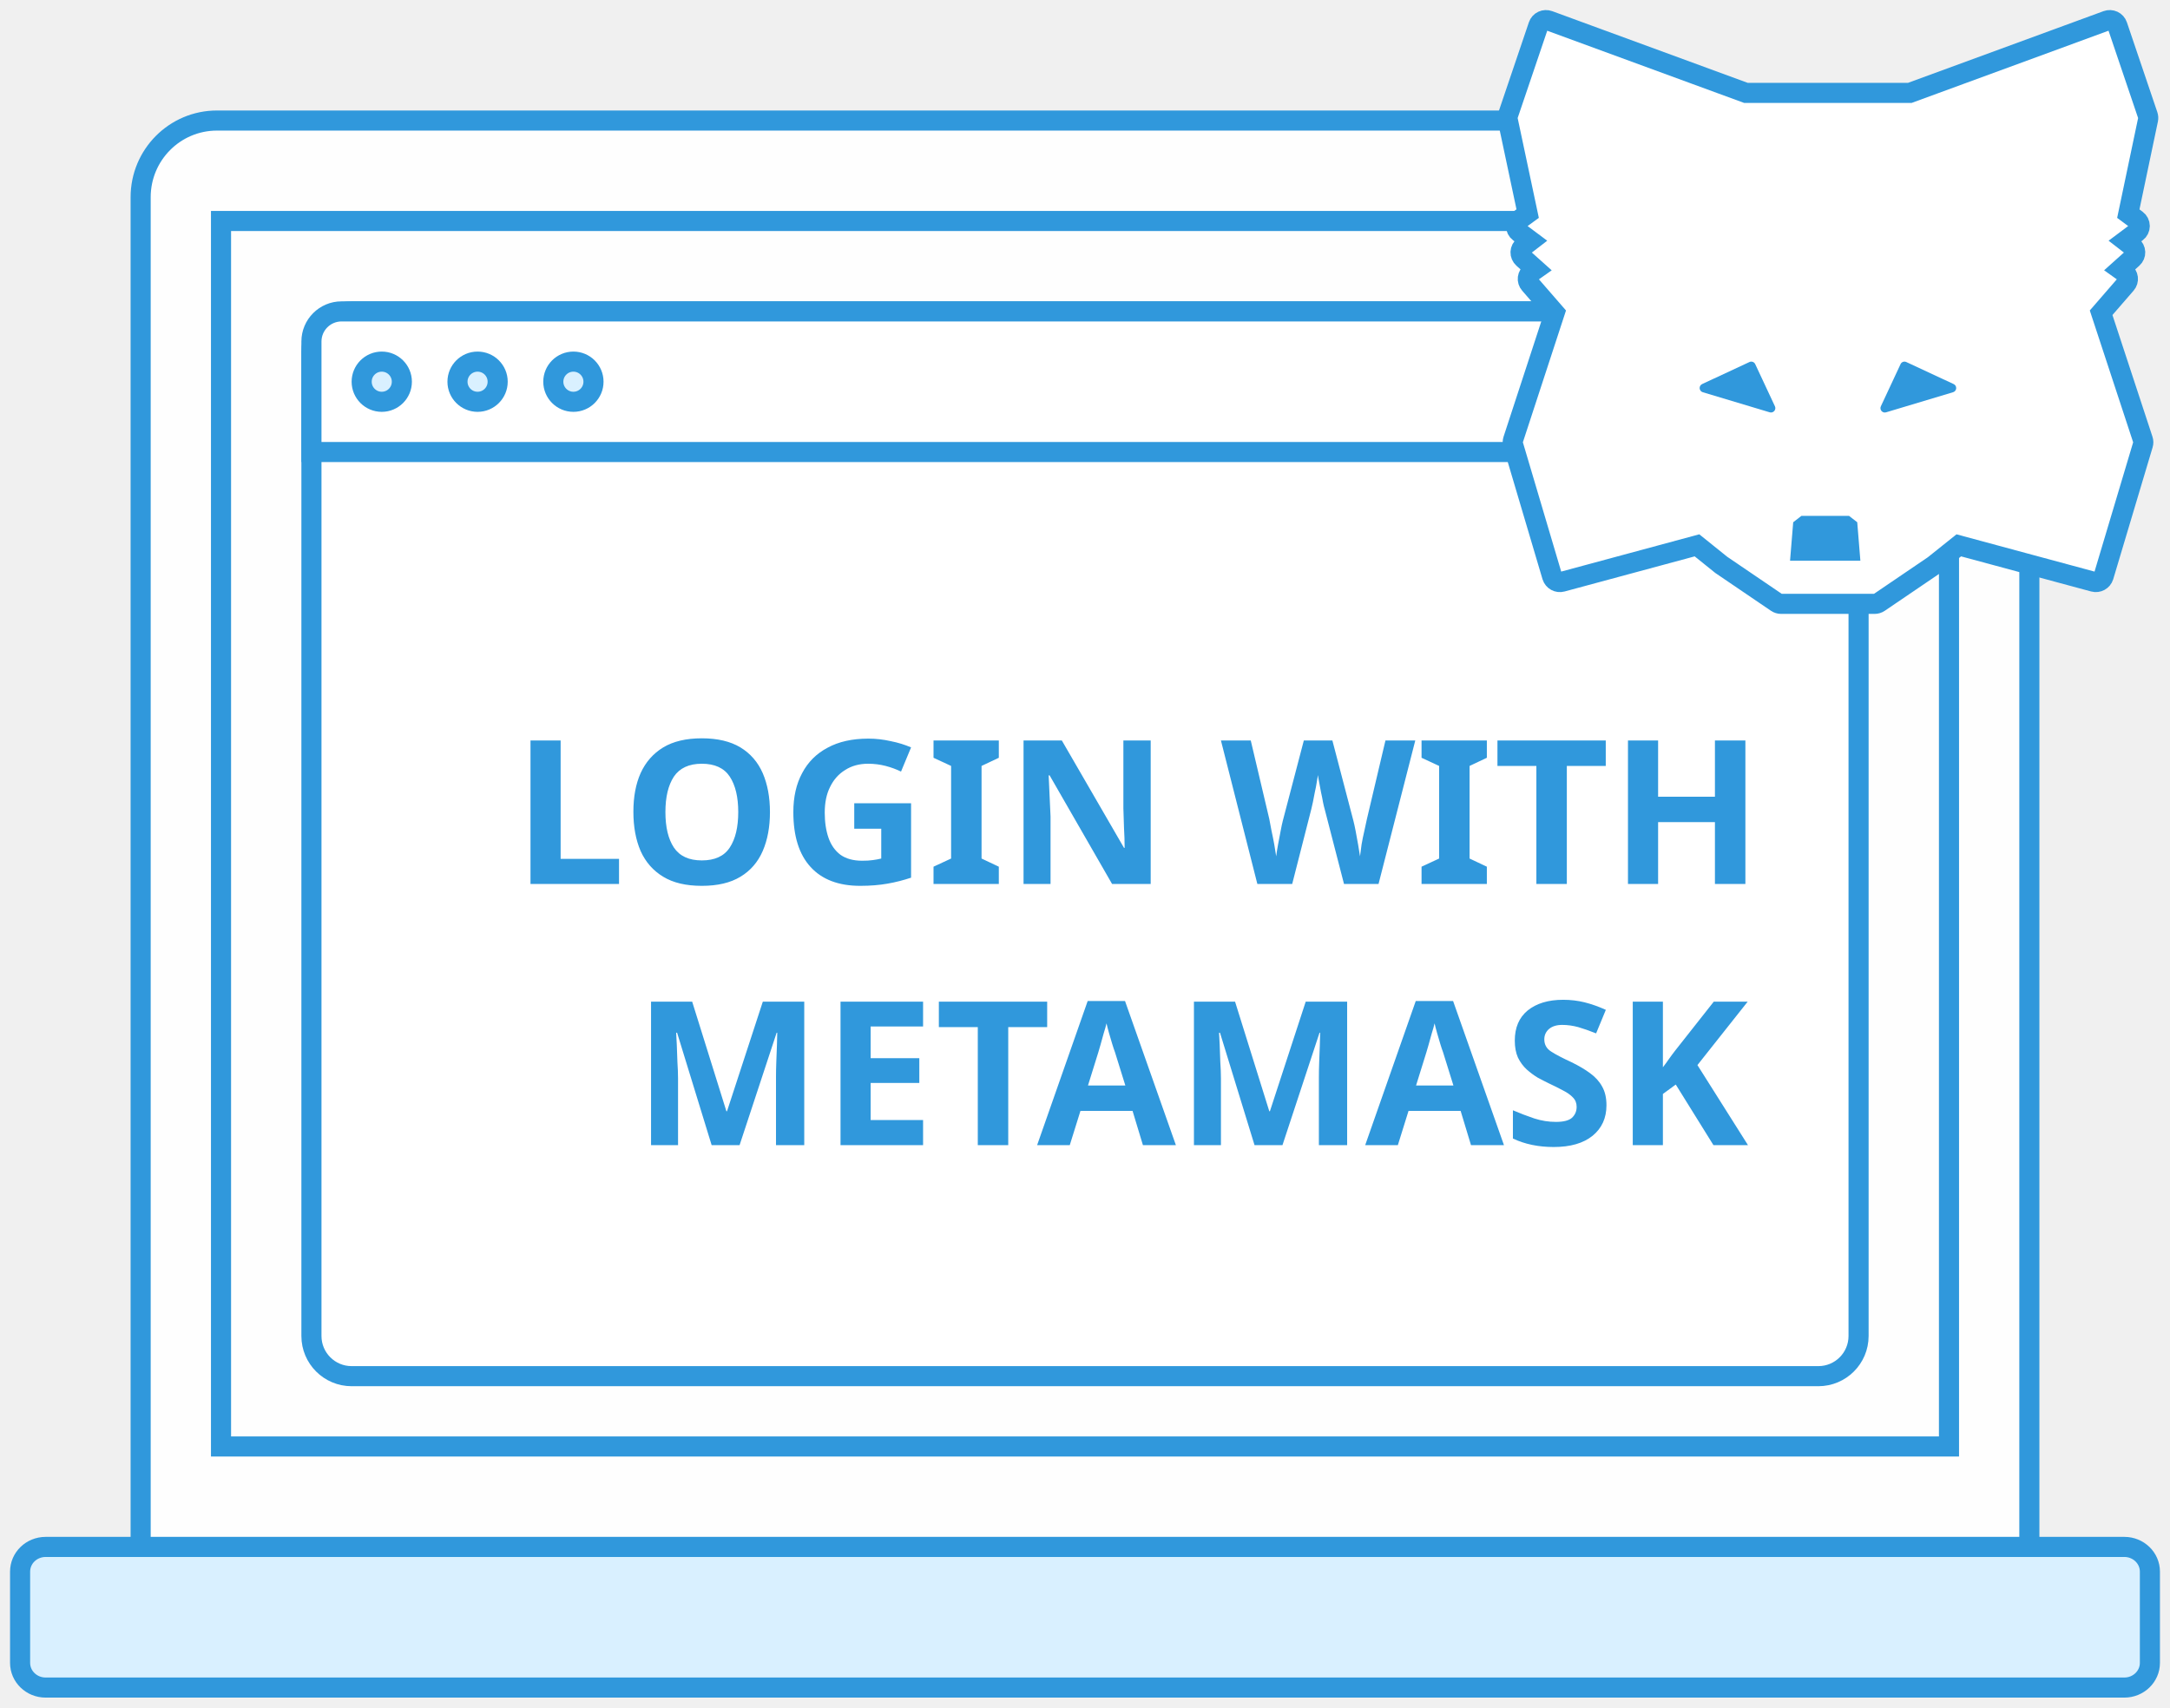
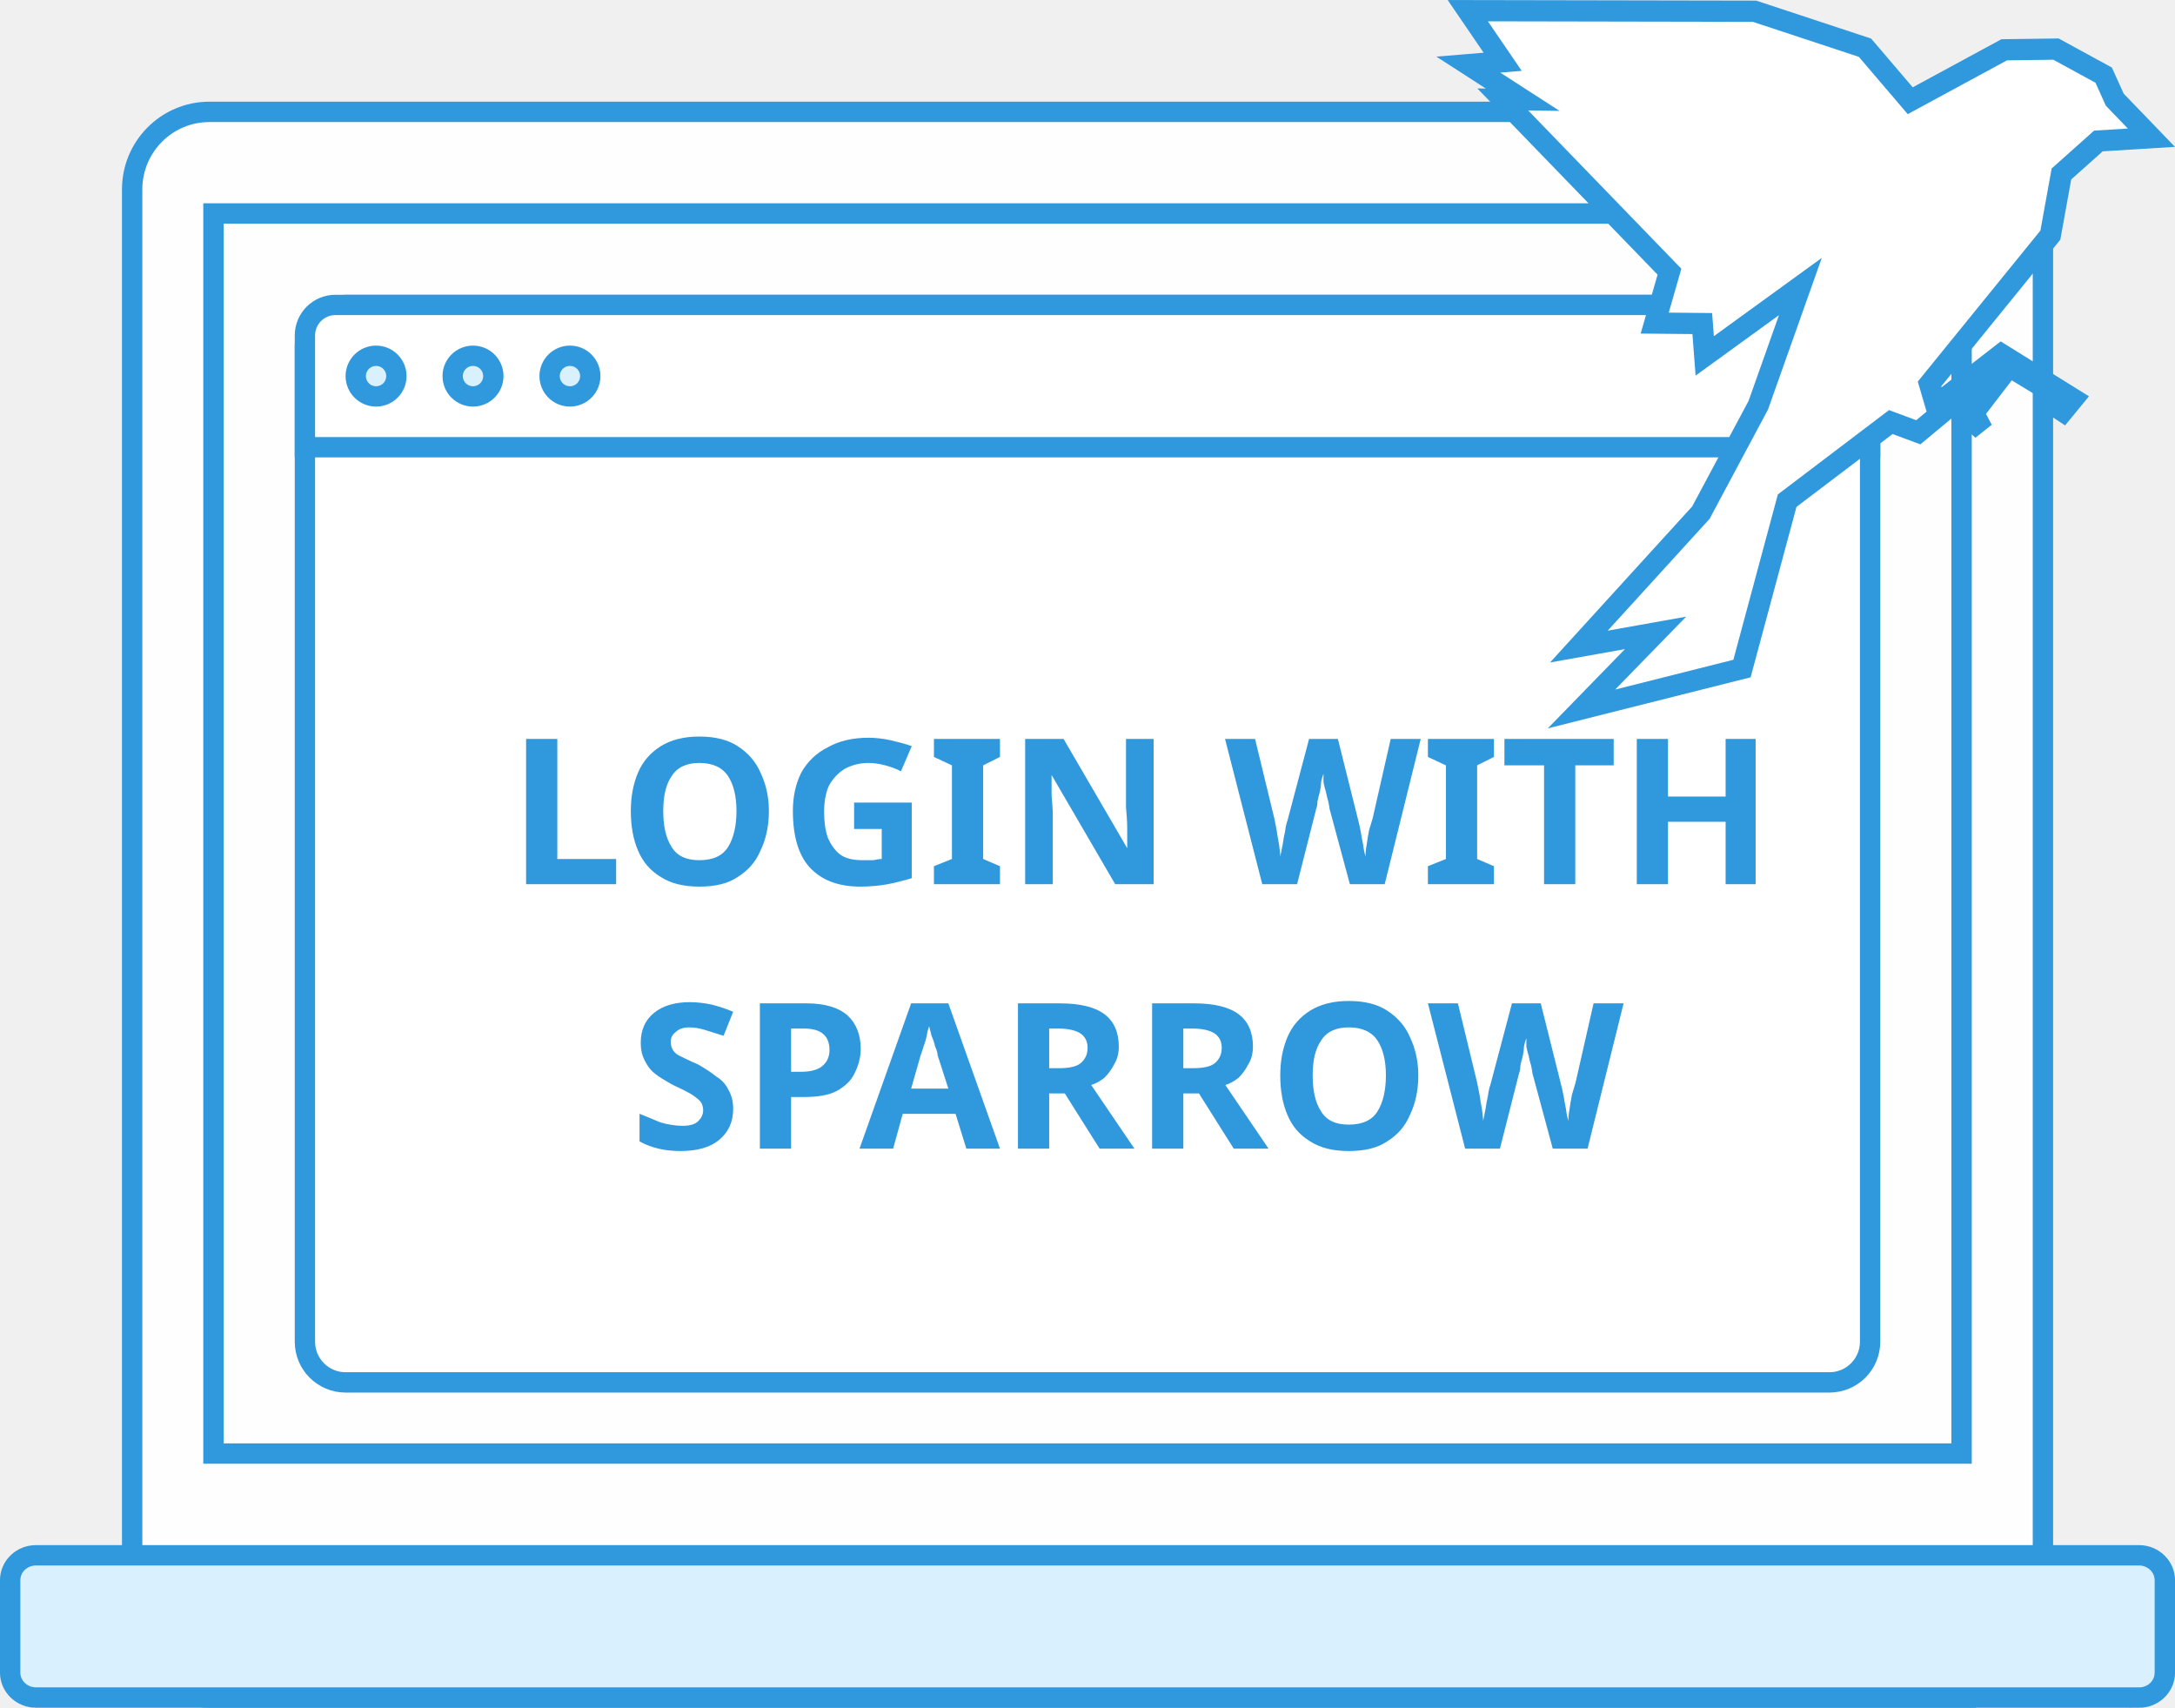
- <svg xmlns="http://www.w3.org/2000/svg" height="85" width="108">
-   <g fill="none" fill-rule="evenodd">
-     <path d="M97.202 84H10.798A3.807 3.807 0 017 80.185V9.815C7 7.708 8.7 6 10.798 6h86.404A3.806 3.806 0 01101 9.815v70.37C101 82.292 99.3 84 97.202 84" fill="#fefefe" />
-     <path d="M97.202 84H10.798A3.807 3.807 0 017 80.185V9.815C7 7.708 8.7 6 10.798 6h86.404A3.806 3.806 0 01101 9.815v70.37C101 82.292 99.3 84 97.202 84z" stroke="#3098dc" />
-     <path d="M105.73 84H2.27C1.568 84 1 83.45 1 82.771V78.23C1 77.549 1.568 77 2.27 77h103.46c.7 0 1.27.55 1.27 1.229v4.542c0 .68-.57 1.229-1.27 1.229" fill="#d9f0ff" />
-     <path d="M105.73 84H2.27C1.568 84 1 83.45 1 82.771V78.23C1 77.549 1.568 77 2.27 77h103.46c.7 0 1.27.55 1.27 1.229v4.542c0 .68-.57 1.229-1.27 1.229z" stroke="#3098dc" />
-     <path d="M11 72h86V11H11z" fill="#fefefe" />
-     <g stroke="#3098dc" transform="translate(1 1)">
-       <path d="M10 71h86V10H10z" />
-       <rect fill="#fff" height="53" rx="2" width="77" x="14.5" y="14.5" />
-       <path d="M14.5 21.5h77V16a1.5 1.5 0 00-1.5-1.5H16a1.5 1.5 0 00-1.5 1.5z" fill="#fff" />
-       <g fill="#d9f0ff">
-         <circle cx="18" cy="18" r="1" />
-         <circle cx="22.769" cy="18" r="1" />
-         <circle cx="27.538" cy="18" r="1" />
+ <svg xmlns="http://www.w3.org/2000/svg" id="svg8" version="1.1" viewBox="0 0 28.31 22.225" height="84" width="107">
+   <defs id="defs2">
+     <clipPath id="clipPath849" clipPathUnits="userSpaceOnUse">
+       <rect y="55.551" x="64.579" height="157.544" width="93.905" id="rect851" style="fill:#1a1a1a;stroke:#333333;stroke-width:0.113;stroke-linecap:round;stroke-linejoin:round" />
+     </clipPath>
+     <clipPath id="clipPath863" clipPathUnits="userSpaceOnUse">
+       <rect ry="3.337" y="55.551" x="64.579" height="157.544" width="93.905" id="rect865" style="fill:#f2f3f4;fill-opacity:1;stroke:none;stroke-width:0.112;stroke-linecap:round;stroke-linejoin:round" />
+     </clipPath>
+     <clipPath clipPathUnits="userSpaceOnUse" id="clipPath34">
+       <path d="M 0,1200 H 1920 V 0 H 0 Z" id="path36" />
+     </clipPath>
+     <clipPath clipPathUnits="userSpaceOnUse" id="clipPath72">
+       <path d="M 0,1200 H 1920 V 0 H 0 Z" id="path74" />
+     </clipPath>
+     <filter x="-0.024" y="-0.156" width="1.048" height="1.438" filterUnits="objectBoundingBox" id="a">
+       <feOffset dy="2" in="SourceAlpha" result="shadowOffsetOuter1" id="feOffset1228" />
+       <feGaussianBlur stdDeviation="2" in="shadowOffsetOuter1" result="shadowBlurOuter1" id="feGaussianBlur1230" />
+       <feComposite in="shadowBlurOuter1" in2="SourceAlpha" operator="out" result="shadowBlurOuter1" id="feComposite1232" />
+       <feColorMatrix values="0 0 0 0 0 0 0 0 0 0 0 0 0 0 0 0 0 0 0.123 0" in="shadowBlurOuter1" id="feColorMatrix1234" />
+     </filter>
+     <path id="b" d="M 0,0 H 294 V 32 H 0 Z" />
+     <clipPath id="clipPath849-7" clipPathUnits="userSpaceOnUse">
+       <rect y="55.551" x="64.579" height="157.544" width="93.905" id="rect851-5" style="fill:#1a1a1a;stroke:#333333;stroke-width:0.113;stroke-linecap:round;stroke-linejoin:round" />
+     </clipPath>
+     <clipPath id="clipPath863-3" clipPathUnits="userSpaceOnUse">
+       <rect ry="3.337" y="55.551" x="64.579" height="157.544" width="93.905" id="rect865-5" style="fill:#f2f3f4;fill-opacity:1;stroke:none;stroke-width:0.112;stroke-linecap:round;stroke-linejoin:round" />
+     </clipPath>
+     <clipPath clipPathUnits="userSpaceOnUse" id="clipPath34-6">
+       <path d="M 0,1200 H 1920 V 0 H 0 Z" id="path36-2" />
+     </clipPath>
+     <clipPath clipPathUnits="userSpaceOnUse" id="clipPath72-9">
+       <path d="M 0,1200 H 1920 V 0 H 0 Z" id="path74-1" />
+     </clipPath>
+   </defs>
+   <g id="layer1">
+     <g id="g1905">
+       <path style="fill-rule:evenodd;stroke-width:0.265" d="M 25.586,22.093 H 2.725 A 1.007,1.007 0 0 1 1.72,21.083 V 2.465 c 0,-0.557 0.45,-1.009 1.005,-1.009 H 25.586 a 1.007,1.007 0 0 1 1.005,1.009 V 21.083 c 0,0.557 -0.45,1.009 -1.005,1.009" fill="#fefefe" id="path1657" />
+       <path style="fill:none;fill-rule:evenodd;stroke-width:0.265" d="M 25.586,22.093 H 2.725 A 1.007,1.007 0 0 1 1.72,21.083 V 2.465 c 0,-0.557 0.45,-1.009 1.005,-1.009 H 25.586 a 1.007,1.007 0 0 1 1.005,1.009 V 21.083 c 0,0.557 -0.45,1.009 -1.005,1.009 z" stroke="#3098dc" id="path1659" />
+       <path style="fill-rule:evenodd;stroke-width:0.265" d="M 27.842,22.093 H 0.468 c -0.186,0 -0.336,-0.146 -0.336,-0.325 v -1.201 c 0,-0.18 0.15,-0.325 0.336,-0.325 H 27.842 c 0.185,0 0.336,0.146 0.336,0.325 v 1.202 c 0,0.18 -0.151,0.325 -0.336,0.325" fill="#d9f0ff" id="path1661" />
+       <path style="fill:none;fill-rule:evenodd;stroke-width:0.265" d="M 27.842,22.093 H 0.468 c -0.186,0 -0.336,-0.146 -0.336,-0.325 v -1.201 c 0,-0.18 0.15,-0.325 0.336,-0.325 H 27.842 c 0.185,0 0.336,0.146 0.336,0.325 v 1.202 c 0,0.18 -0.151,0.325 -0.336,0.325 z" stroke="#3098dc" id="path1663" />
+       <path style="fill-rule:evenodd;stroke-width:0.265" d="M 2.778,18.918 H 25.532 V 2.778 H 2.778 Z" fill="#fefefe" id="path1665" />
+       <g style="fill:none;fill-rule:evenodd" stroke="#3098dc" transform="matrix(0.2645833,0,0,0.2645833,0.1322918,0.1322475)" id="g1681">
+         <path d="M 10,71 H 96 V 10 H 10 Z" id="path1667" />
+         <rect fill="#ffffff" height="53" rx="2" width="77" x="14.5" y="14.5" id="rect1669" />
+         <path d="m 14.5,21.5 h 77 V 16 A 1.5,1.5 0 0 0 90,14.5 H 16 A 1.5,1.5 0 0 0 14.5,16 Z" fill="#ffffff" id="path1671" />
+         <g fill="#d9f0ff" id="g1679">
+           <circle cx="18" cy="18" r="1" id="circle1673" />
+           <circle cx="22.769" cy="18" r="1" id="circle1675" />
+           <circle cx="27.538" cy="18" r="1" id="circle1677" />
+         </g>
      </g>
+       <text style="fill-rule:evenodd;stroke-width:0.265" fill="#3098dc" font-family="RobotoMono-Bold, 'Roboto Mono'" font-size="2.646px" font-weight="bold" id="text1693" x="0.132" y="0.132">
+         <tspan x="6.613" y="11.509" id="tspan1689" style="stroke-width:0.265">LOGIN WITH</tspan>
+         <tspan x="8.201" y="14.949" id="tspan1691" style="stroke-width:0.265">SPARROW</tspan>
+       </text>
+       <path id="path891" d="m 20.585,9.227 2.089,-0.526 0.588,-2.185 1.349,-1.023 0.358,0.133 1.066,-0.885 -0.438,0.672 0.206,0.18 -0.116,-0.22 0.464,-0.605 0.742,0.45 -0.12,0.231 0.211,-0.257 -0.934,-0.581 -0.854,0.663 -0.081,-0.277 1.573,-1.937 0.144,-0.796 0.481,-0.429 0.69,-0.043 -0.477,-0.495 -0.144,-0.319 -0.621,-0.339 -0.674,0.009 -1.223,0.663 -0.589,-0.69 -1.438,-0.475 -3.732,-0.007 0.454,0.665 -0.447,0.037 0.708,0.457 -0.26,-0.004 2.17,2.242 -0.192,0.669 0.619,0.006 0.032,0.421 1.245,-0.903 -0.548,1.545 -0.747,1.398 -1.588,1.743 0.998,-0.178 z" style="fill:#ffffff;stroke:#3098dc;stroke-width:0.276;stroke-linecap:butt;stroke-linejoin:miter;stroke-miterlimit:4;stroke-dasharray:none;stroke-opacity:1" />
    </g>
-     <path d="M93.299 30.058h-4.652a.401.401 0 01-.227-.07l-2.752-1.87-1.21-.973-6.718 1.814a.403.403 0 01-.49-.268l-1.947-6.568a.38.38 0 01.003-.228l2.07-6.327-1.243-1.43a.386.386 0 01.071-.572l.222-.157-.62-.555a.39.39 0 01-.13-.303.39.39 0 01.152-.293l.35-.27-.57-.426a.39.39 0 01-.157-.313.391.391 0 01.162-.312l.418-.305-.994-4.685a.379.379 0 01.013-.205l1.516-4.474c.034-.101.109-.185.206-.23a.406.406 0 01.31-.013l9.816 3.6h8.15l9.815-3.6a.405.405 0 01.31.013.392.392 0 01.207.23l1.516 4.476a.383.383 0 01.013.202l-.984 4.688.412.305a.386.386 0 01.002.622l-.57.427.349.27a.387.387 0 01.022.595l-.62.556.222.158a.387.387 0 01.07.57l-1.24 1.43 2.08 6.326a.382.382 0 01.004.23l-1.962 6.569a.403.403 0 01-.488.267l-6.718-1.814-1.247.998-2.716 1.845a.402.402 0 01-.226.07z" fill="#fff" stroke="#3098dc" />
-     <g fill="#3098dc">
-       <path d="M92.024 25.677h-2.367l-.41.318-.157 1.914h3.5l-.156-1.914zM94.59 18.125l-.98 2.099c-.079.17.079.354.258.3l3.337-1.001a.217.217 0 00.028-.405l-2.358-1.098a.215.215 0 00-.286.105M87.07 18.02l-2.355 1.097a.218.218 0 00.03.406l3.336 1.001a.217.217 0 00.257-.3l-.982-2.1a.216.216 0 00-.286-.104" />
-     </g>
-     <text fill="#3098dc" font-family="RobotoMono-Bold, Roboto Mono" font-size="10" font-weight="bold" transform="translate(1 1)">
-       <tspan x="24.495" y="43">LOGIN WITH </tspan>
-       <tspan x="30.496" y="56">METAMASK</tspan>
-     </text>
  </g>
</svg>
